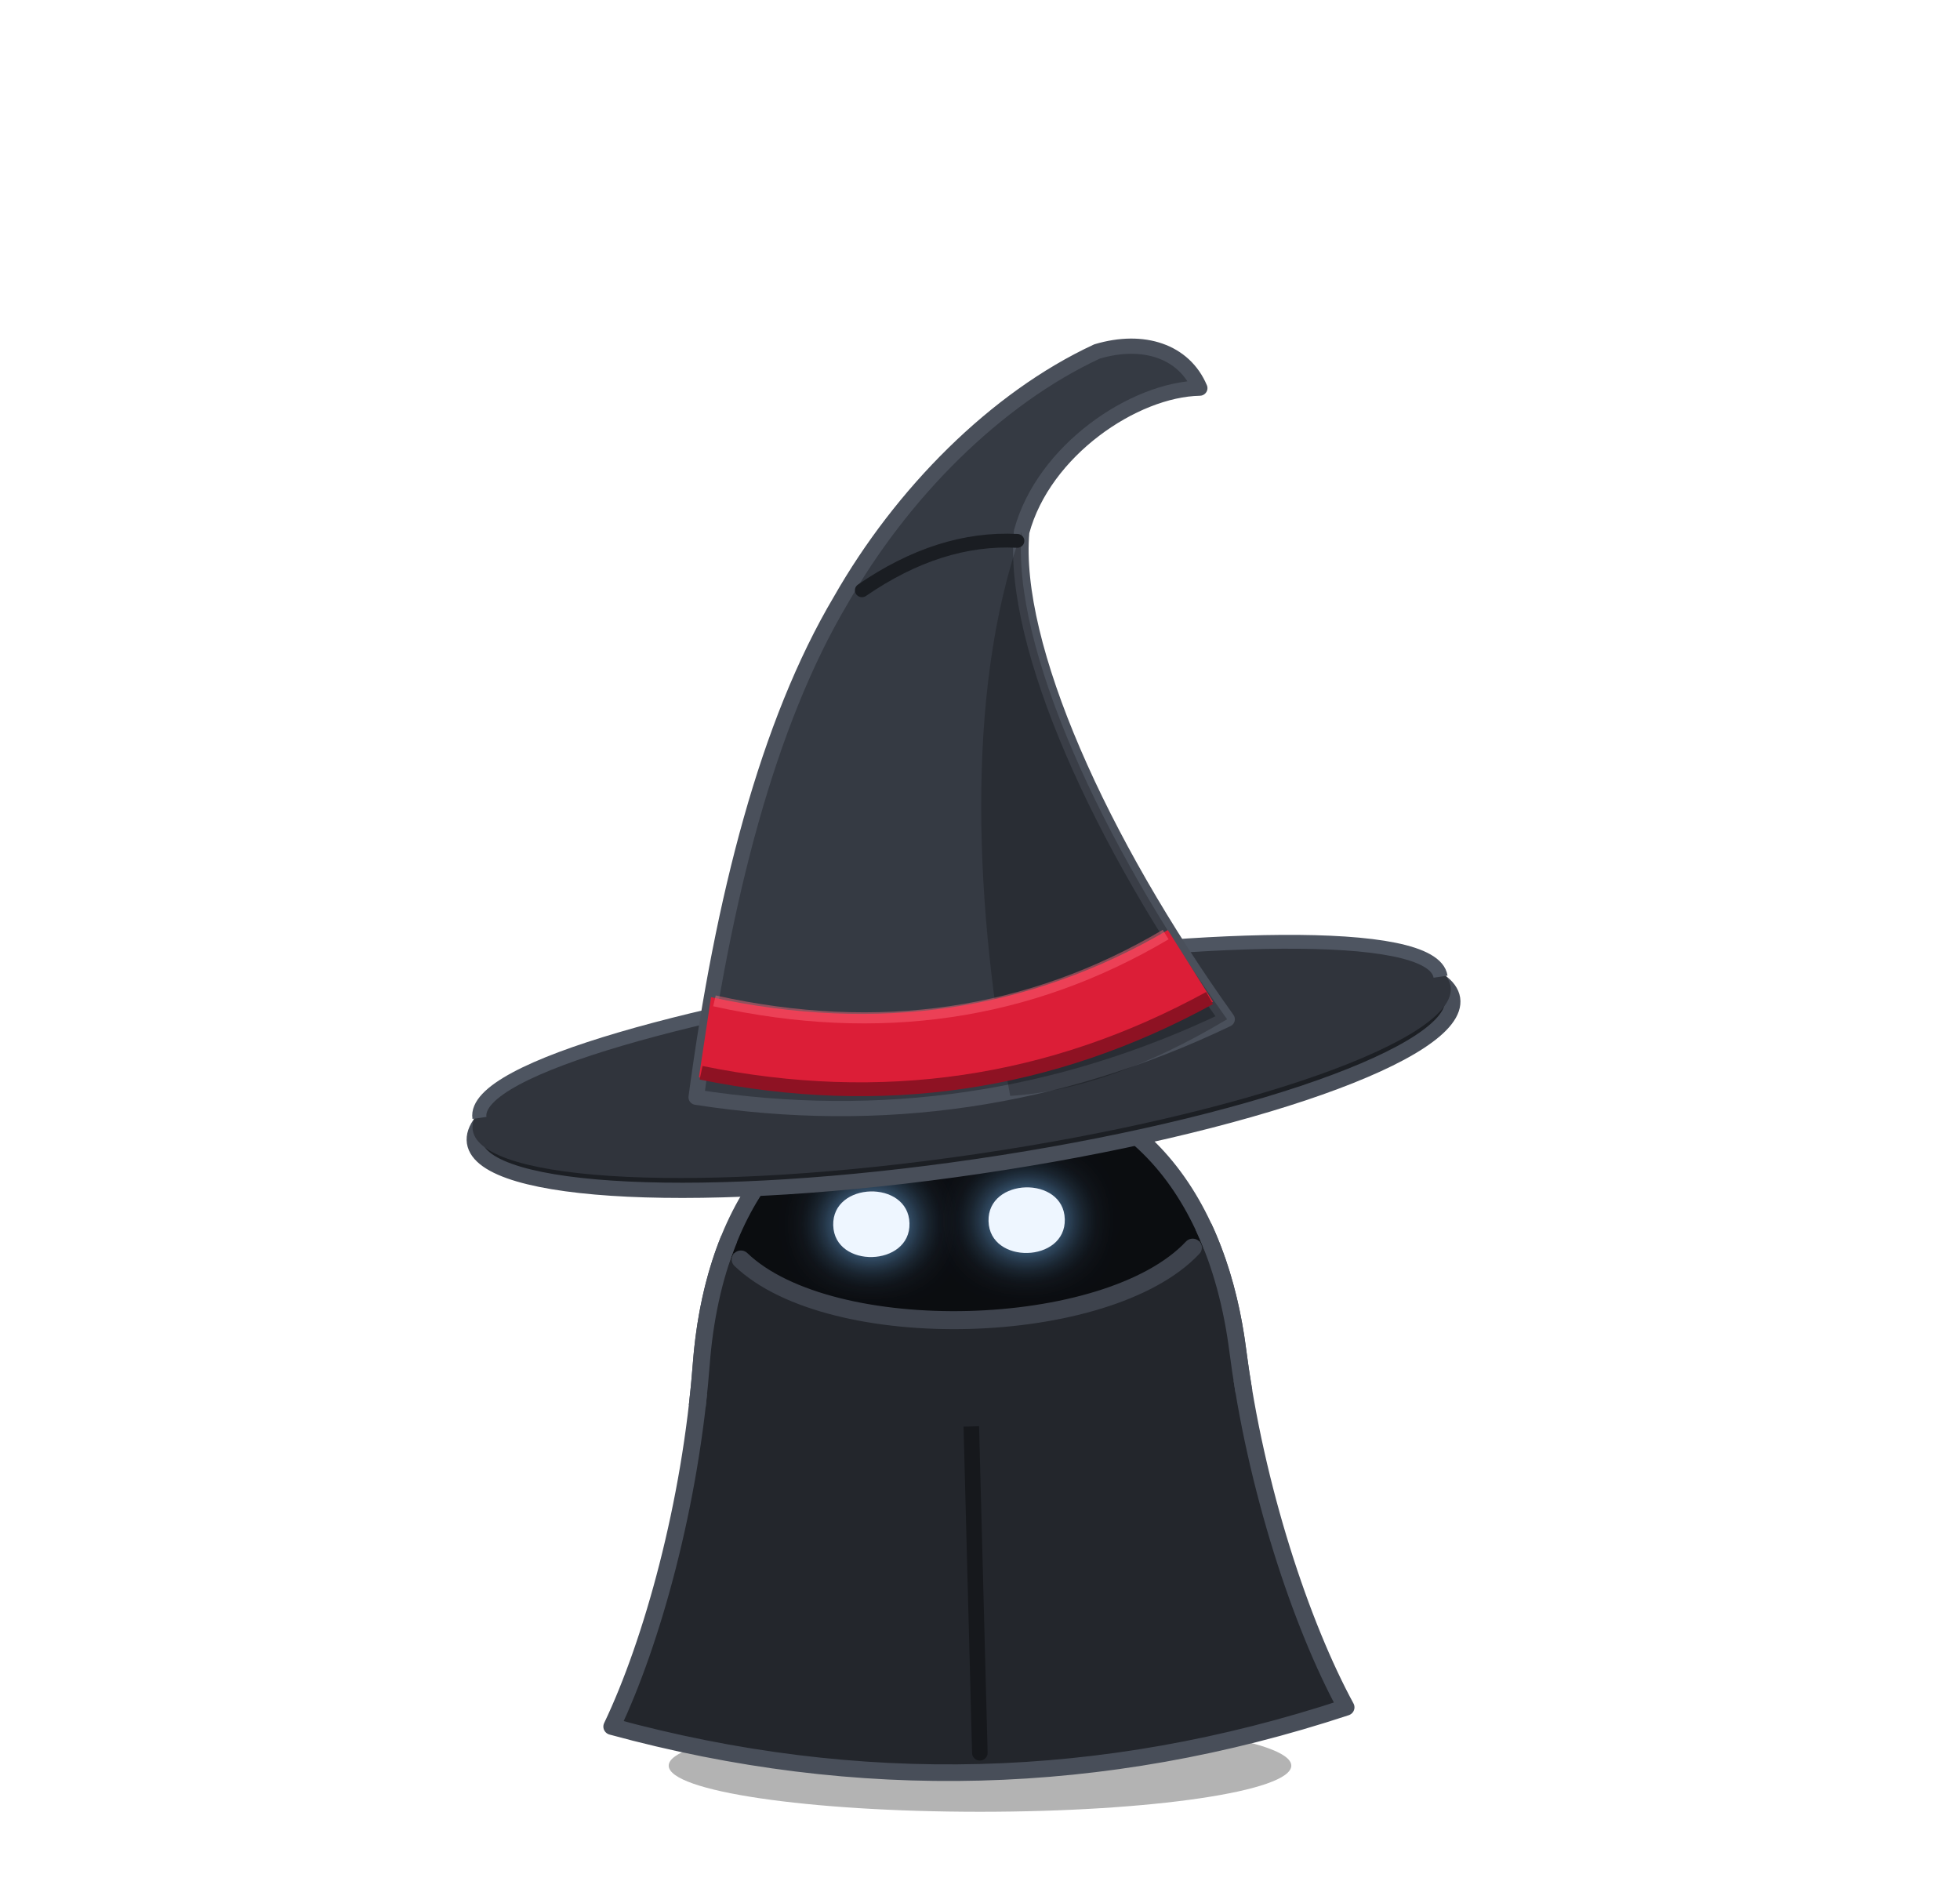
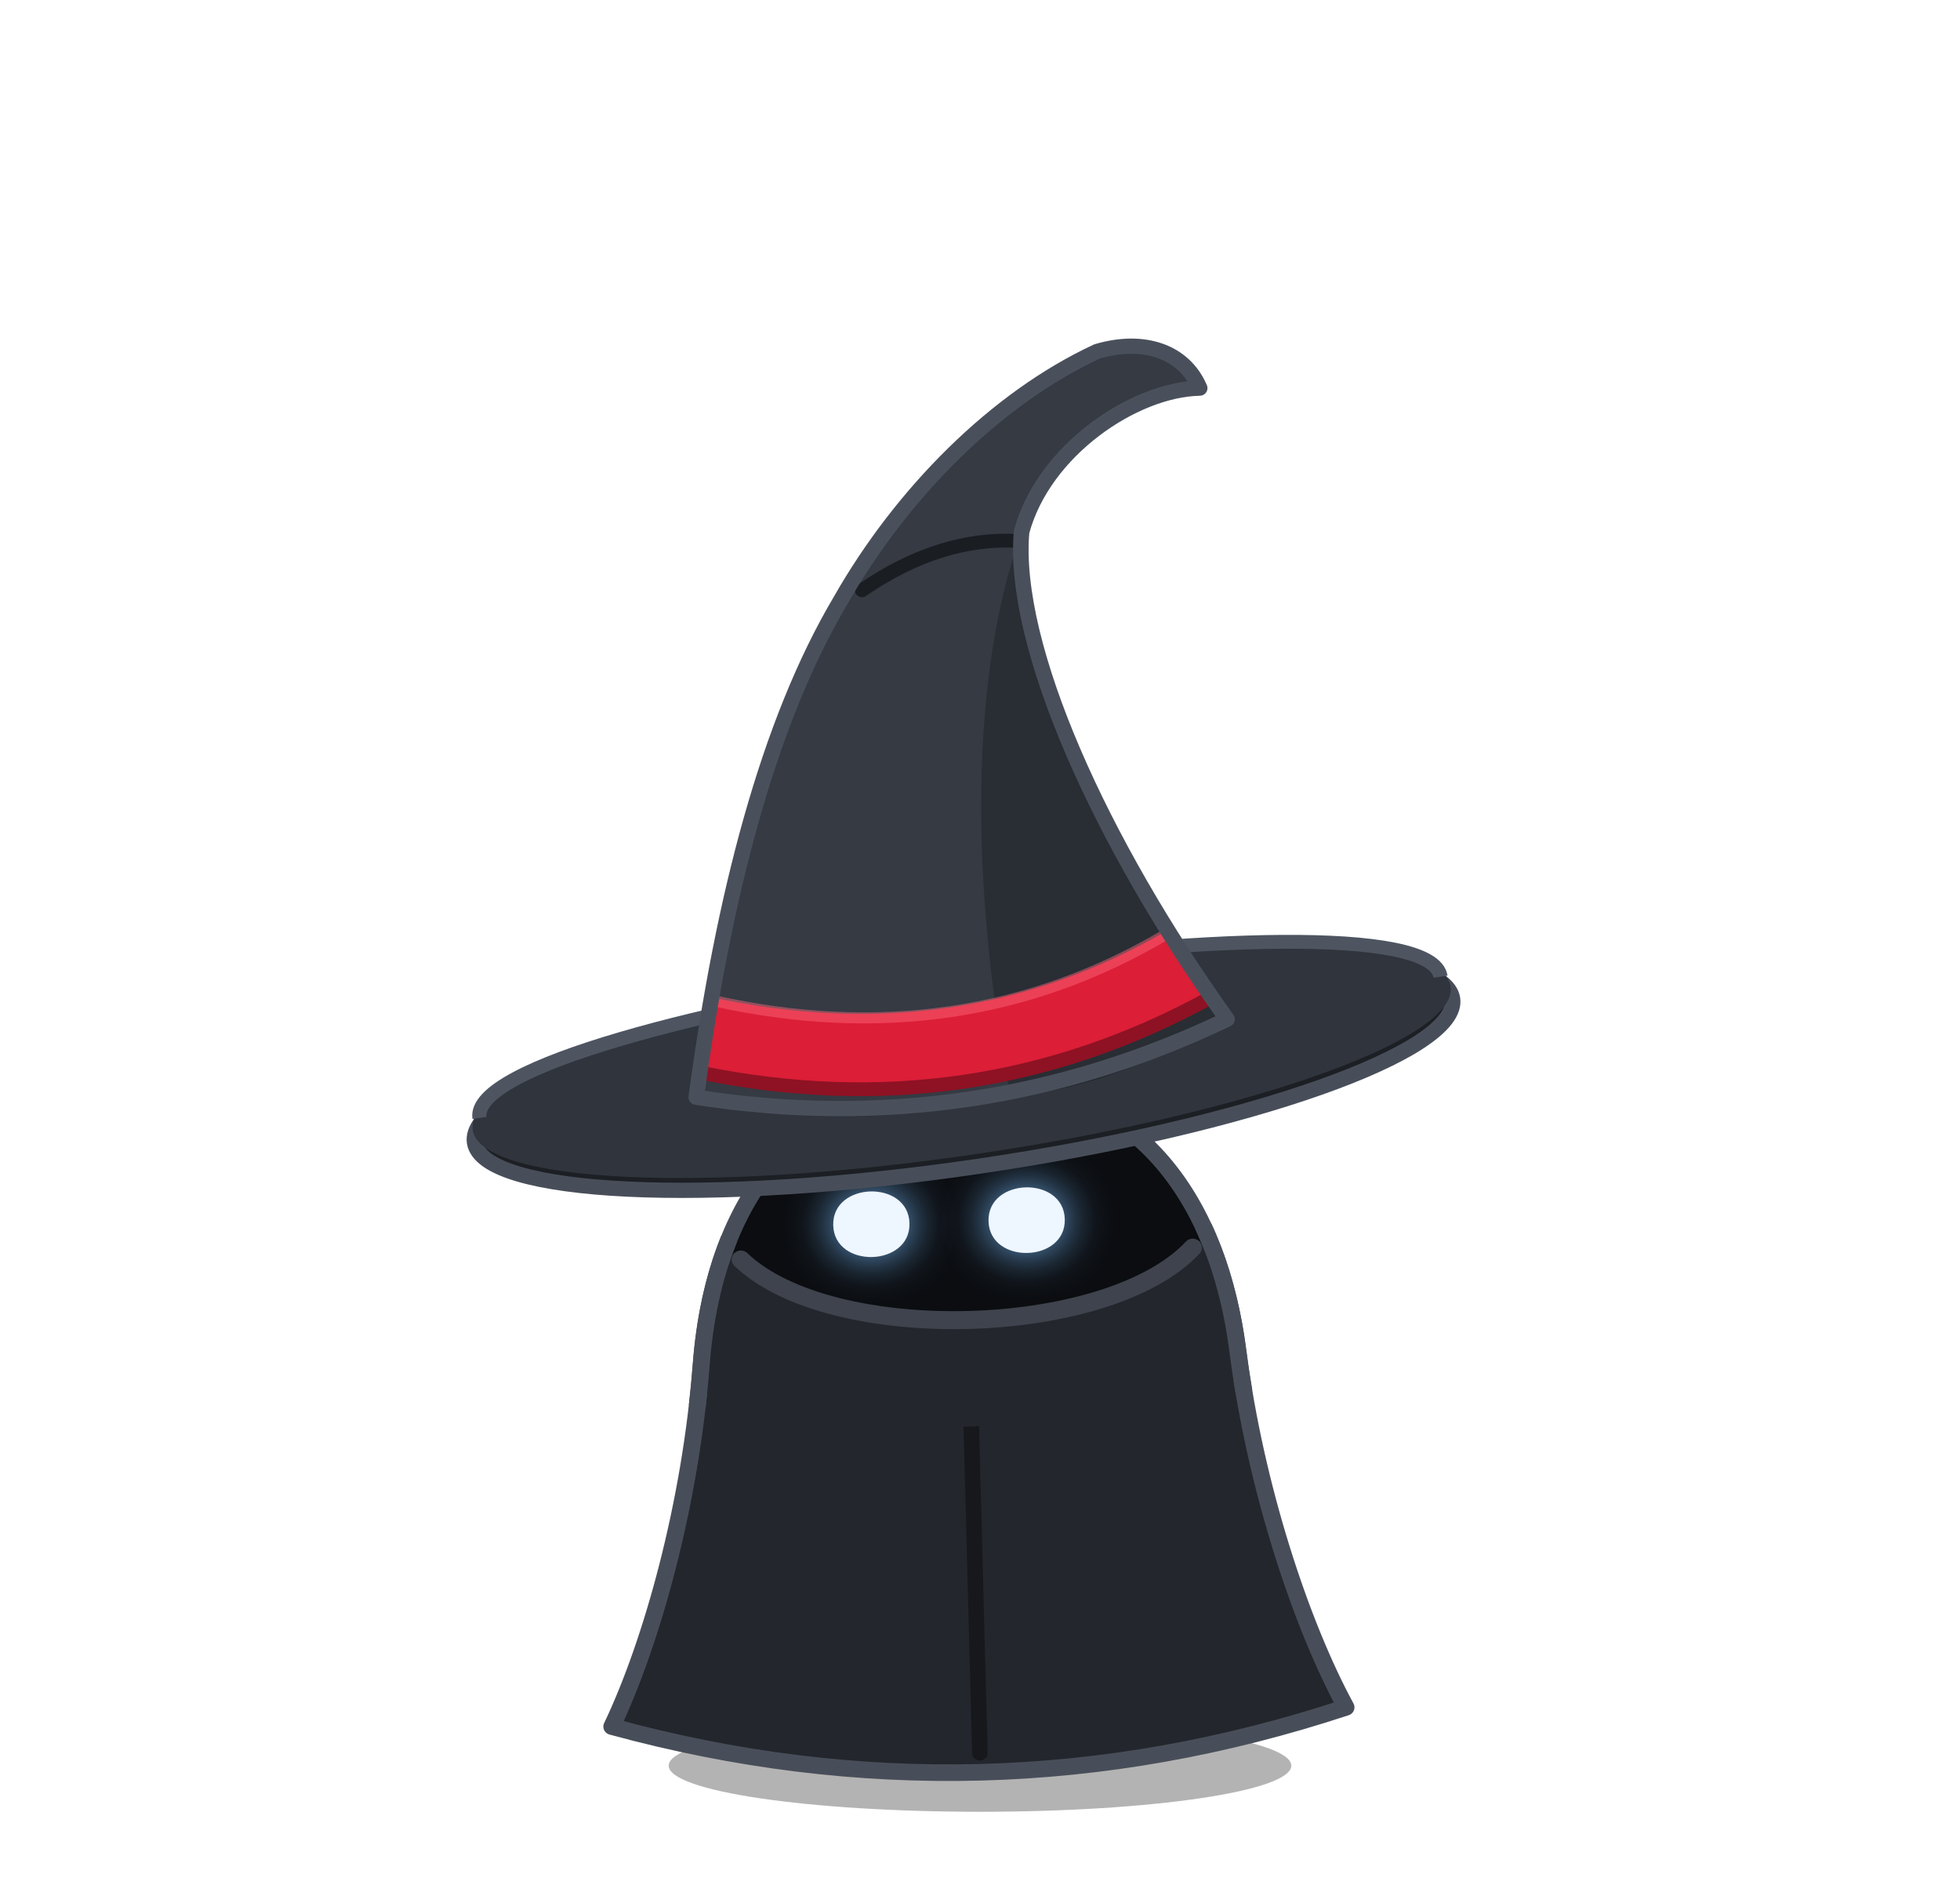
<svg xmlns="http://www.w3.org/2000/svg" width="136" height="132" viewBox="-8 -12 136 132">
  <defs>
    <filter id="wg0" x="-100%" y="-100%" width="300%" height="300%">
      <feGaussianBlur in="SourceAlpha" stdDeviation="1.6" result="b" />
      <feFlood flood-color="#78BEFF" flood-opacity="0.95" />
      <feComposite in2="b" operator="in" />
      <feMerge>
        <feMergeNode />
        <feMergeNode in="SourceGraphic" />
      </feMerge>
    </filter>
  </defs>
  <path d="M38.4 110.5C38.4 108.73 48.07 107.3 60 107.3C71.93 107.3 81.6 108.73 81.6 110.5C81.6 112.27 71.93 113.7 60 113.7C48.07 113.7 38.4 112.27 38.4 110.5Z" fill="#000000" opacity="0.3" />
  <g transform="translate(60 110) rotate(-1.5 0 0) scale(0.98 0.96) translate(-60 -110) translate(0 1)">
    <path d="M60 60C47 60 42 70 41 80C40 90 37 100 34 106Q60 114 86 106C83 100 80 90 79 80C78 70 73 60 60 60Z" fill="#23262C" />
    <path d="M60 85L60 108.6" fill="none" stroke="#16181C" stroke-width="1.1" stroke-linecap="round" />
    <path d="M60 60C50.32 60 45.08 65.54 42.62 72.5L43.5 72.5C50 79 70 79 76.5 72.5L77.38 72.5C74.92 65.54 69.68 60 60 60Z" fill="#0B0D10" />
    <path d="M60 60C47 60 42 70 41 80C40 90 37 100 34 106Q60 114 86 106C83 100 80 90 79 80C78 70 73 60 60 60Z" fill="none" stroke="#484E59" stroke-width="1.2" stroke-linejoin="round" />
    <path d="M50.6 70.2C50.6 67.04 56 67.04 56 70.2C56 73.36 50.6 73.36 50.6 70.2Z" fill="#EEF6FF" filter="url(#wg0)" />
    <path d="M61.6 70.2C61.6 67.04 67 67.04 67 70.2C67 73.36 61.6 73.36 61.6 70.2Z" fill="#EEF6FF" filter="url(#wg0)" />
    <path d="M43.5 72C50 78.5 70 78.5 76.5 72C78.2 75.5 79 79 79.2 82Q60 88 40.8 82C41 79 41.8 75.5 43.5 72Z" fill="#23262C" />
    <path d="M43.2 71C42 73.8 41.31 76.9 41 80C40.9 81 40.78 82 40.64 83M76.8 71C78 73.8 78.69 76.9 79 80C79.1 81 79.22 82 79.36 83" fill="none" stroke="#484E59" stroke-width="1.2" />
    <path d="M44 72.5C50.2 78.9 69.8 78.9 76 72.5" fill="none" stroke="#3E434D" stroke-width="1.3" stroke-linecap="round" />
    <g transform="translate(0 2.38) rotate(-7 60 56) rotate(0 25 56)">
      <path d="M25 56.9C25 53.03 40.67 49.9 60 49.9C79.33 49.9 95 53.03 95 56.9C95 60.77 79.33 63.9 60 63.9C40.67 63.9 25 60.77 25 56.9Z" fill="#1C1F24" stroke="#484E59" stroke-width="1.1" />
      <path d="M25 56C25 52.13 40.67 49 60 49C79.33 49 95 52.13 95 56C95 59.87 79.33 63 60 63C40.67 63 25 59.87 25 56Z" fill="#30343C" />
      <path d="M25.6 55.2C25.6 47.8 94.4 47.8 94.4 55.2" fill="none" stroke="#4E5561" stroke-width="1" />
-       <path d="M41 56C45 42 50 30 56.4 22C61.8 15 69.4 9.2 77 6.9C80.4 6.4 83.1 7.8 83.8 10.6C79.2 10 72.2 13.4 69.8 19C67.9 27 72 42 79 56Q60 62 41 56Z" fill="#353A43" stroke="#4A505B" stroke-width="1.1" stroke-linejoin="round" />
+       <path d="M41 56C45 42 50 30 56.4 22C61.8 15 69.4 9.2 77 6.9C80.4 6.4 83.1 7.8 83.8 10.6C79.2 10 72.2 13.4 69.8 19C67.9 27 72 42 79 56Q60 62 41 56Z" fill="#353A43" />
      <path d="M69.8 19C67.9 27 72 42 79 56Q70 59.8 63 59.2C62.5 46 64 30 69.8 19Z" fill="#000000" opacity="0.22" />
      <path d="M58 21.5Q64 18.5 69.4 19.6" fill="none" stroke="#1A1D22" stroke-width="1" stroke-linecap="round" />
      <path d="M43.1 49Q60 55.5 75.8 49L78.2 54.6Q60 61.4 41.4 54.6Z" fill="#DC1E37" />
      <path d="M43.3 49.3Q60 55.8 75.6 49.3" fill="none" stroke="#FF6B7D" stroke-width="0.8" opacity="0.45" />
      <path d="M41.6 54.3Q60 61.1 78 54.3" fill="none" stroke="#8E1223" stroke-width="1" />
+       <path d="M41 56C45 42 50 30 56.4 22C61.8 15 69.4 9.2 77 6.9C80.4 6.4 83.1 7.8 83.8 10.6C79.2 10 72.2 13.4 69.8 19C67.9 27 72 42 79 56Q60 62 41 56Z" fill="none" stroke="#4A505B" stroke-width="1.1" stroke-linejoin="round" />
    </g>
  </g>
</svg>
